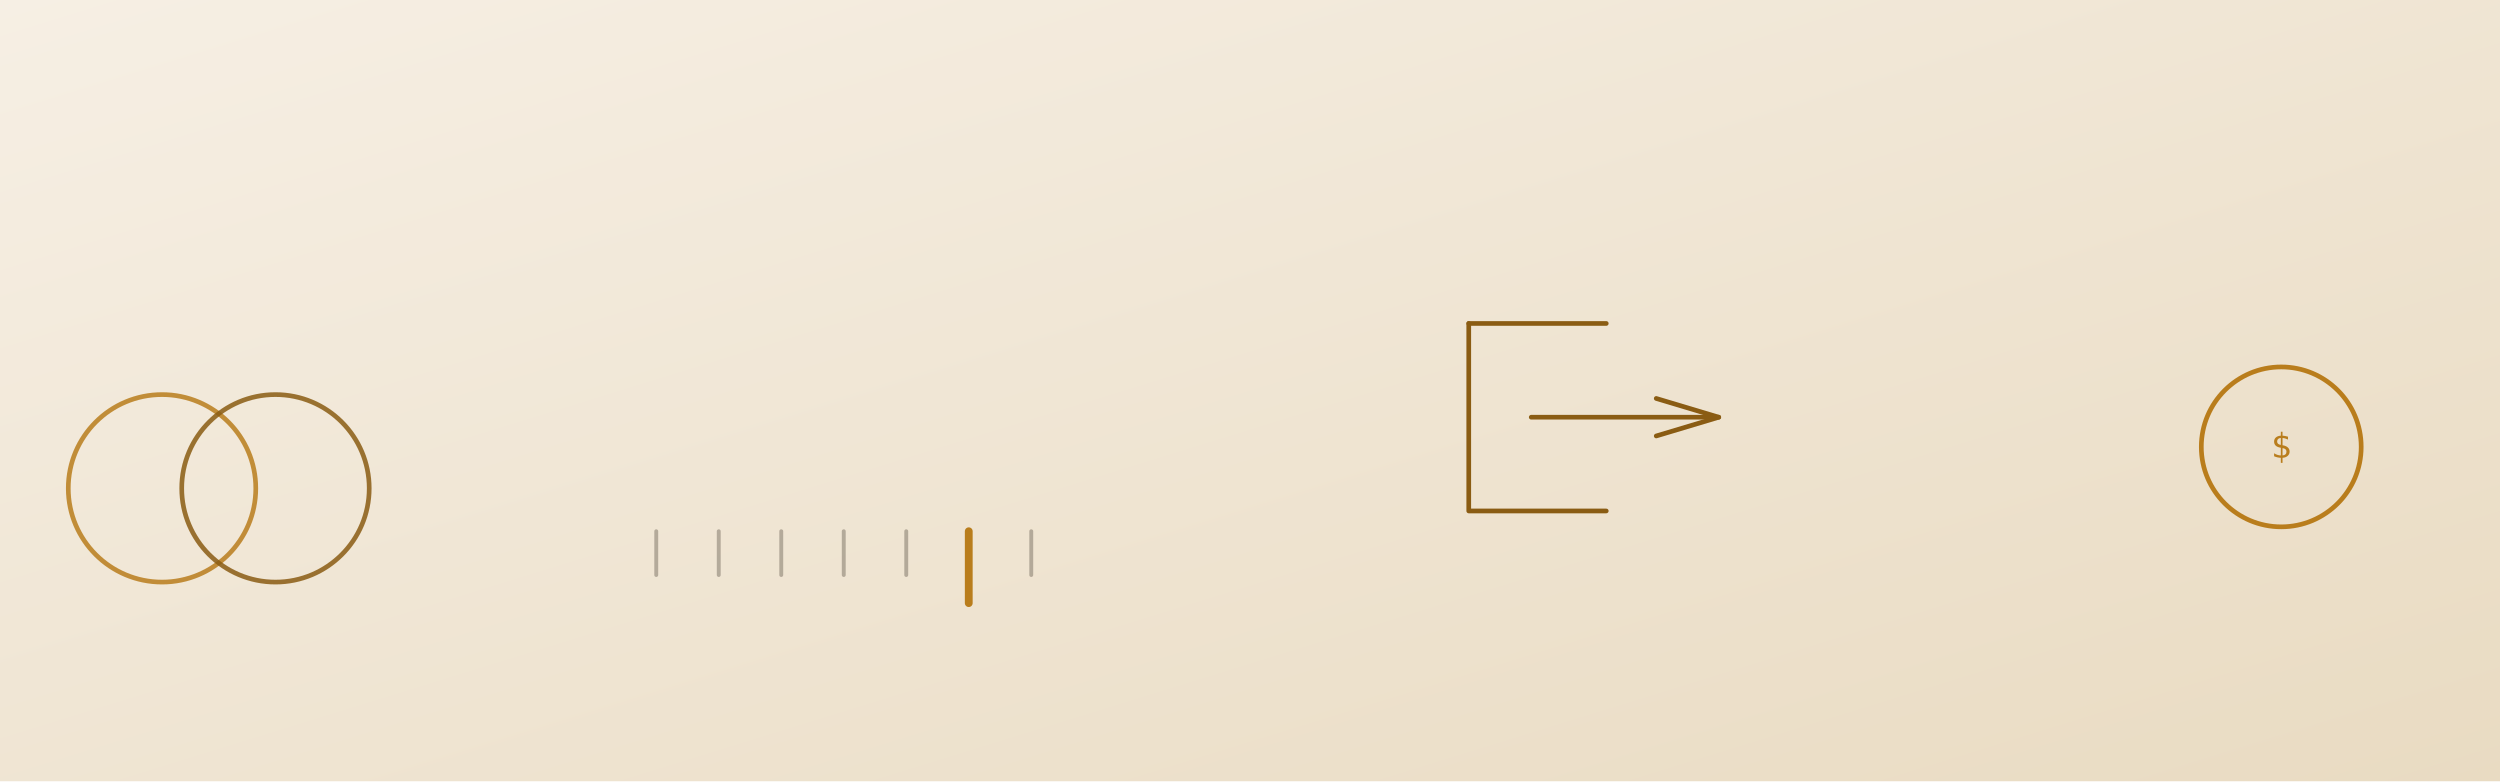
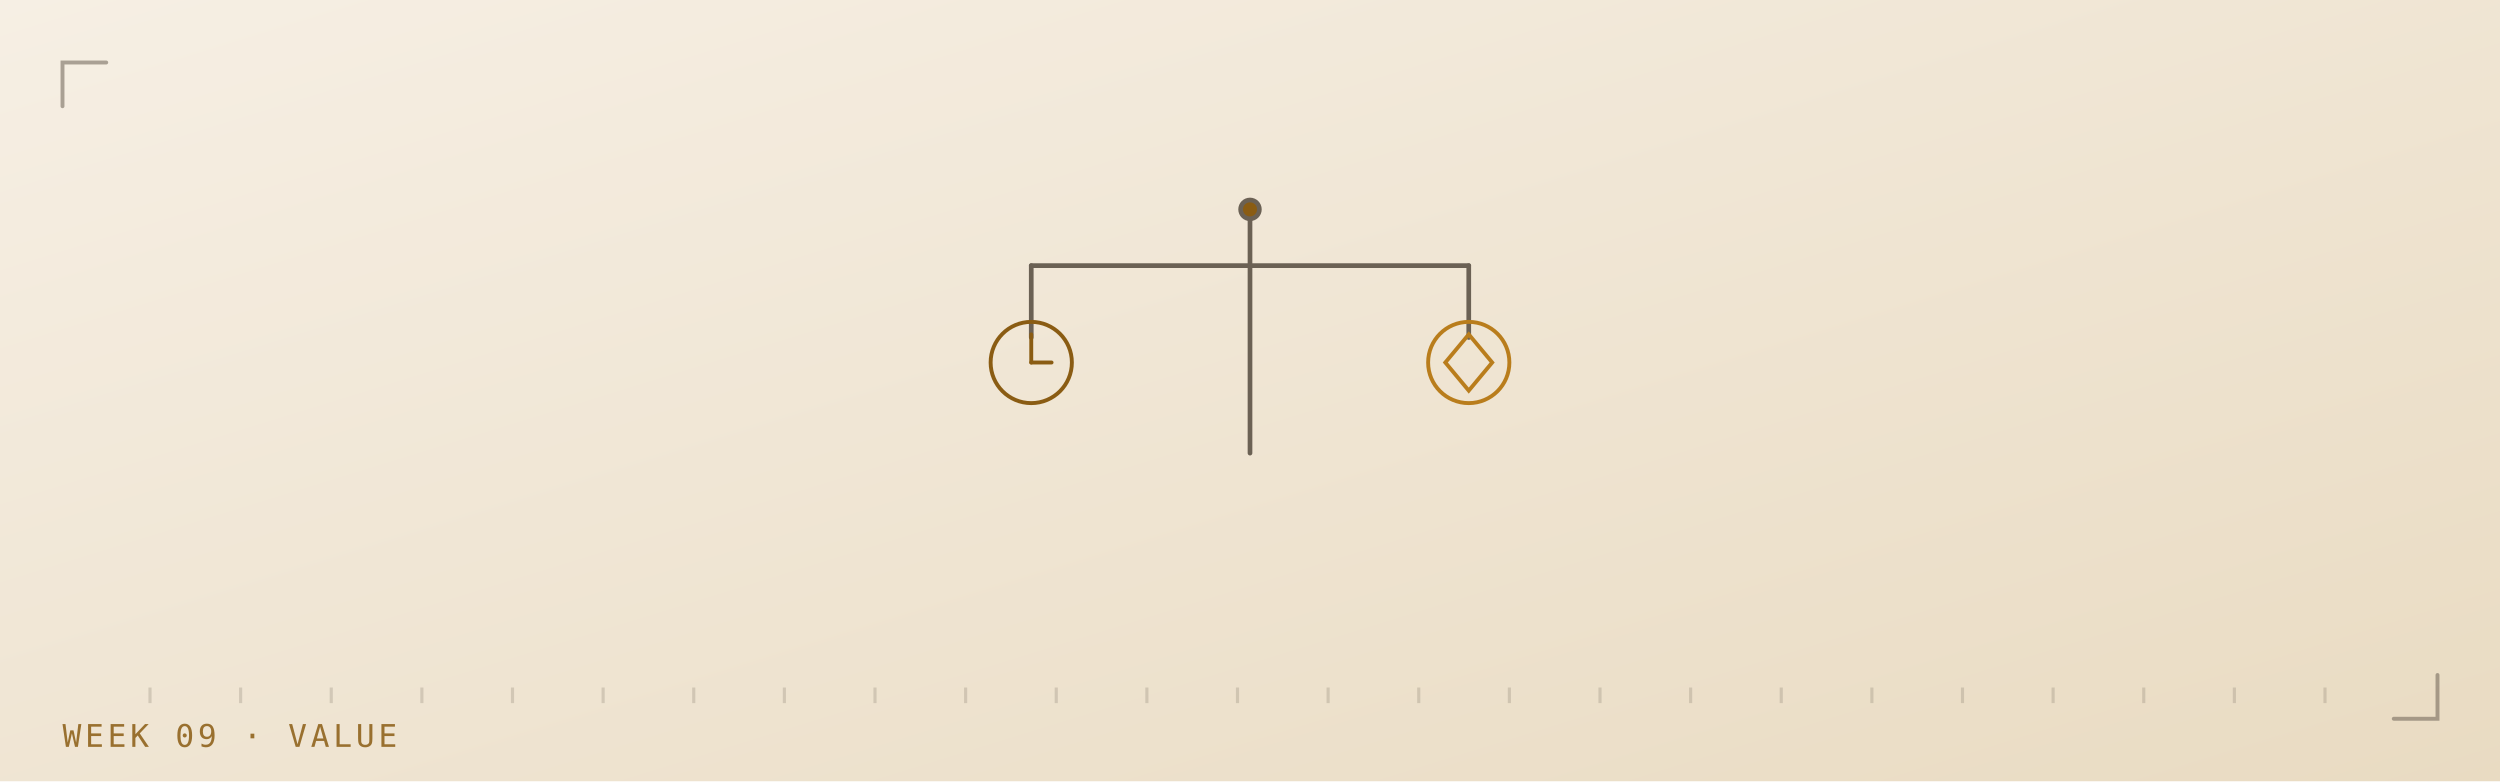
<svg xmlns="http://www.w3.org/2000/svg" viewBox="0 0 1600 500" width="1600" height="500">
  <defs>
    <linearGradient id="bg" x1="0" y1="0" x2="1" y2="1">
      <stop offset="0" stop-color="#f6efe4" />
      <stop offset="1" stop-color="#e9dbc2" />
    </linearGradient>
  </defs>
  <rect width="1600" height="500" fill="url(#bg)" />
-   <g fill="none" stroke-width="3">
-     <circle cx="103.7" cy="312.536" r="60" stroke="#b97d1c" opacity="0.85" />
-     <circle cx="176.3" cy="312.536" r="60" stroke="#8a5c13" opacity="0.85" />
+   <g stroke="#6b6154" stroke-width="2" opacity="0.22">
+     <line x1="96" y1="440" x2="96" y2="450" />
+     <line x1="154" y1="440" x2="154" y2="450" />
+     <line x1="212" y1="440" x2="212" y2="450" />
+     <line x1="270" y1="440" x2="270" y2="450" />
+     <line x1="328" y1="440" x2="328" y2="450" />
+     <line x1="386" y1="440" x2="386" y2="450" />
+     <line x1="444" y1="440" x2="444" y2="450" />
+     <line x1="502" y1="440" x2="502" y2="450" />
+     <line x1="560" y1="440" x2="560" y2="450" />
+     <line x1="618" y1="440" x2="618" y2="450" />
+     <line x1="676" y1="440" x2="676" y2="450" />
+     <line x1="734" y1="440" x2="734" y2="450" />
+     <line x1="792" y1="440" x2="792" y2="450" />
+     <line x1="850" y1="440" x2="850" y2="450" />
+     <line x1="908" y1="440" x2="908" y2="450" />
+     <line x1="966" y1="440" x2="966" y2="450" />
+     <line x1="1024" y1="440" x2="1024" y2="450" />
+     <line x1="1082" y1="440" x2="1082" y2="450" />
+     <line x1="1140" y1="440" x2="1140" y2="450" />
+     <line x1="1198" y1="440" x2="1198" y2="450" />
+     <line x1="1256" y1="440" x2="1256" y2="450" />
+     <line x1="1314" y1="440" x2="1314" y2="450" />
+     <line x1="1372" y1="440" x2="1372" y2="450" />
+     <line x1="1430" y1="440" x2="1430" y2="450" />
+     <line x1="1488" y1="440" x2="1488" y2="450" />
  </g>
-   <g>
-     <line x1="420" y1="340" x2="420" y2="368" stroke="#6b6154" stroke-width="2.5" stroke-linecap="round" opacity="0.45" />
-     <line x1="460" y1="340" x2="460" y2="368" stroke="#6b6154" stroke-width="2.5" stroke-linecap="round" opacity="0.45" />
-     <line x1="500" y1="340" x2="500" y2="368" stroke="#6b6154" stroke-width="2.5" stroke-linecap="round" opacity="0.45" />
-     <line x1="540" y1="340" x2="540" y2="368" stroke="#6b6154" stroke-width="2.5" stroke-linecap="round" opacity="0.45" />
-     <line x1="580" y1="340" x2="580" y2="368" stroke="#6b6154" stroke-width="2.5" stroke-linecap="round" opacity="0.45" />
-     <line x1="620" y1="340" x2="620" y2="386" stroke="#b97d1c" stroke-width="5" stroke-linecap="round" opacity="1" />
-     <line x1="660" y1="340" x2="660" y2="368" stroke="#6b6154" stroke-width="2.5" stroke-linecap="round" opacity="0.45" />
+   <g stroke="#6b6154" stroke-width="2.5" fill="none" stroke-linecap="round" opacity="0.55">
+     <path d="M 40 68 L 40 40 L 68 40" />
+     <path d="M 1532 460 L 1560 460 L 1560 432" />
  </g>
-   <g stroke="#8a5c13" stroke-width="3" fill="none" stroke-linecap="round" stroke-linejoin="round">
-     <path d="M 940 207.014 L 940 327.014 L 1028 327.014" />
-     <path d="M 940 207.014 L 1028 207.014" />
-     <path d="M 980 267.014 L 1100 267.014" />
-     <path d="M 1060 255.014 L 1100 267.014 L 1060 279.014" />
-   </g>
-   <g>
-     <circle cx="1460" cy="286.008" r="51.165" fill="none" stroke="#b97d1c" stroke-width="3" />
-     <text x="1460" y="293.008" font-family="ui-monospace, monospace" font-size="22" fill="#b97d1c" text-anchor="middle">$</text>
+   <text x="40" y="478" font-family="ui-monospace, monospace" font-size="20" letter-spacing="0.12em" fill="#8a5c13" opacity="0.85">WEEK 09 · VALUE</text>
+   <g stroke="#6b6154" stroke-width="3" fill="none" stroke-linecap="round">
+     <line x1="800" y1="134" x2="800" y2="290" />
+     <line x1="660" y1="170" x2="940" y2="170" />
+     <line x1="660" y1="170" x2="660" y2="216" />
+     <line x1="940" y1="170" x2="940" y2="216" />
+     <circle cx="800" cy="134.0" r="6" fill="#8a5c13" />
+     <g stroke="#8a5c13" stroke-width="2.5">
+       <circle cx="660" cy="232.0" r="26" fill="none" />
+       <line x1="660" y1="232.0" x2="660" y2="214.0" />
+       <line x1="660" y1="232.0" x2="673" y2="232.0" />
+     </g>
+     <g stroke="#b97d1c" stroke-width="2.5">
+       <circle cx="940" cy="232.0" r="26" fill="none" />
+       <path d="M 940 214.0 L 955 232.0 L 940 250.0 L 925 232.0 Z" />
+     </g>
  </g>
</svg>
